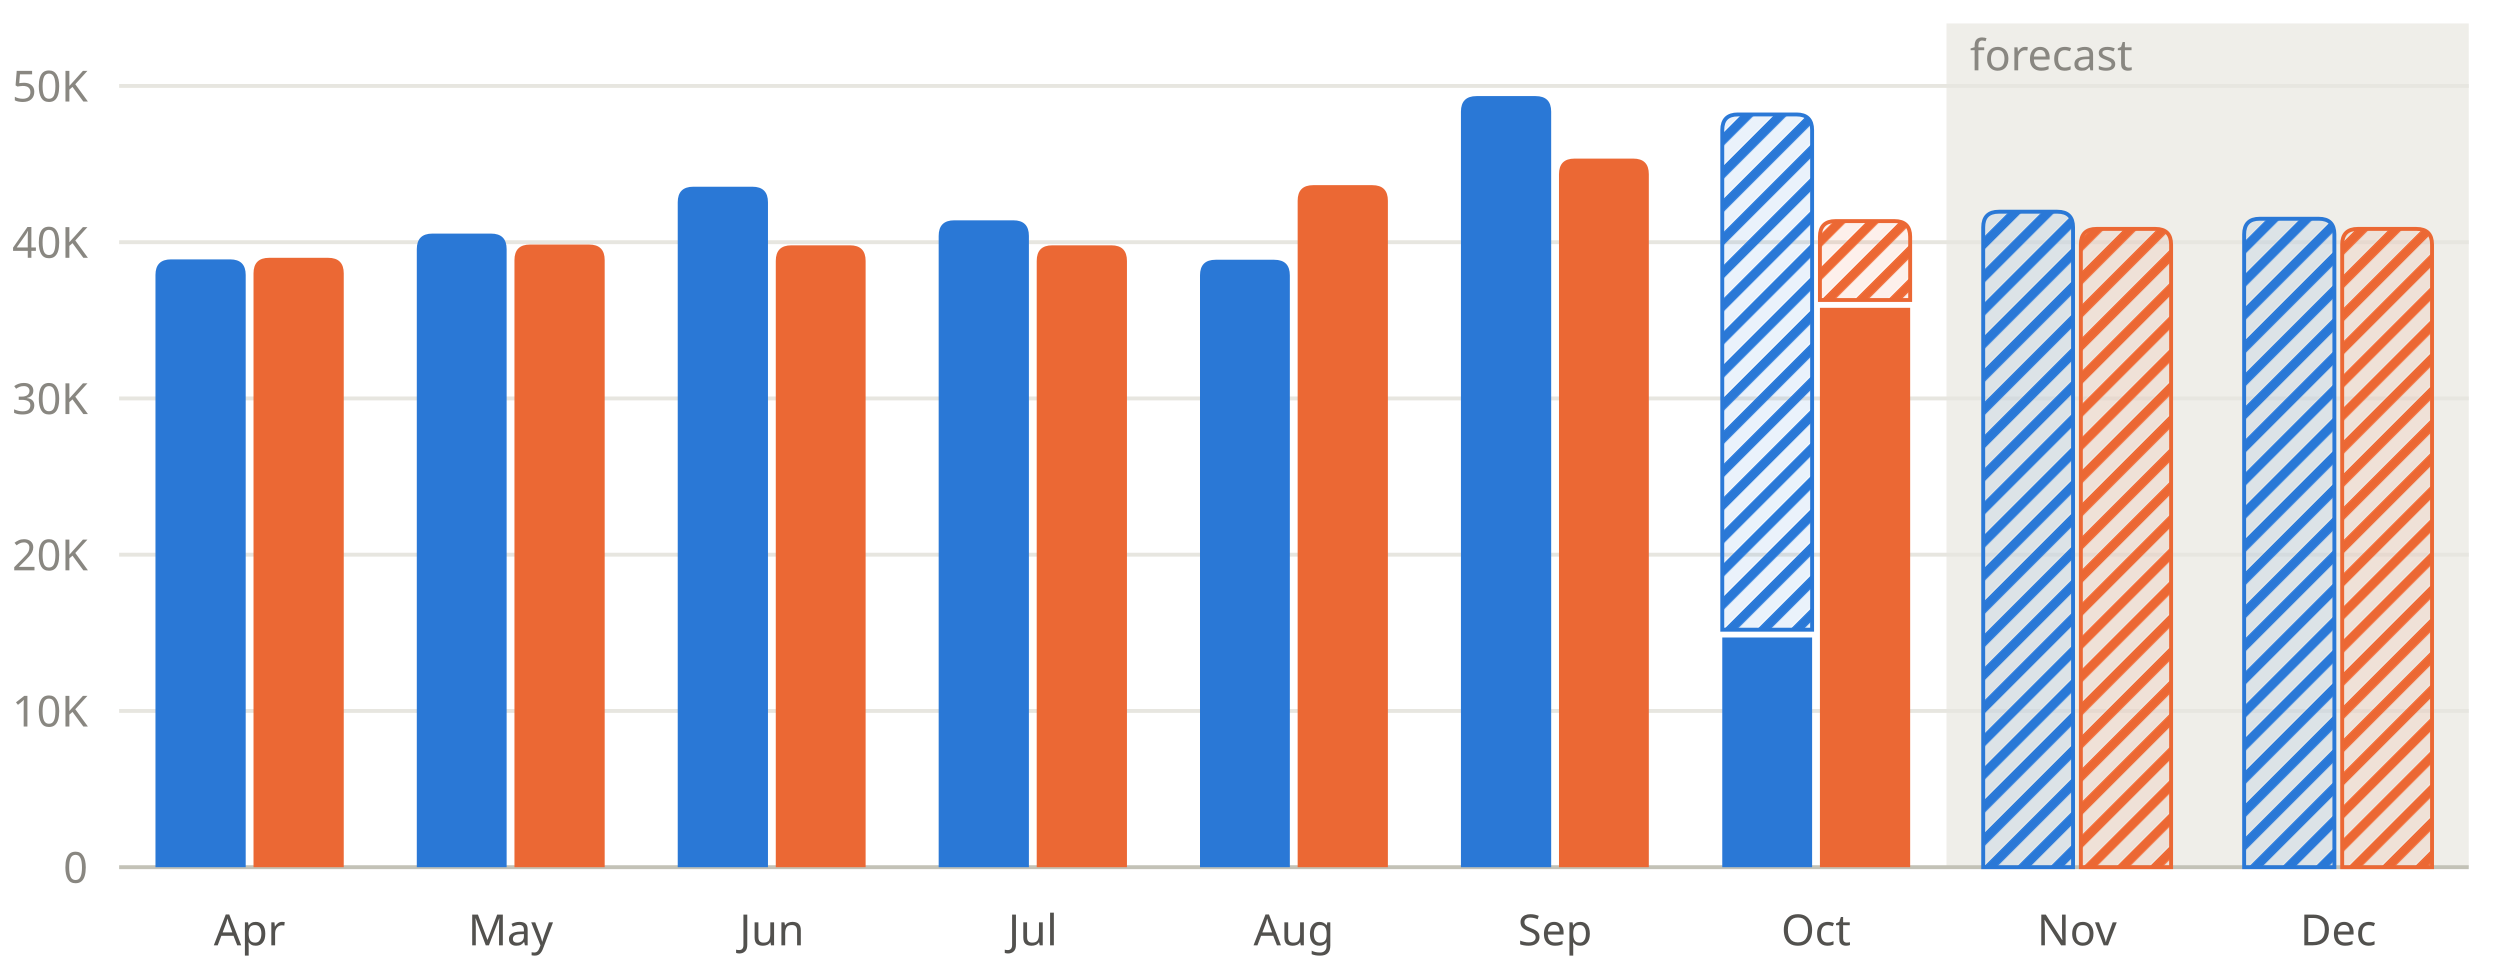
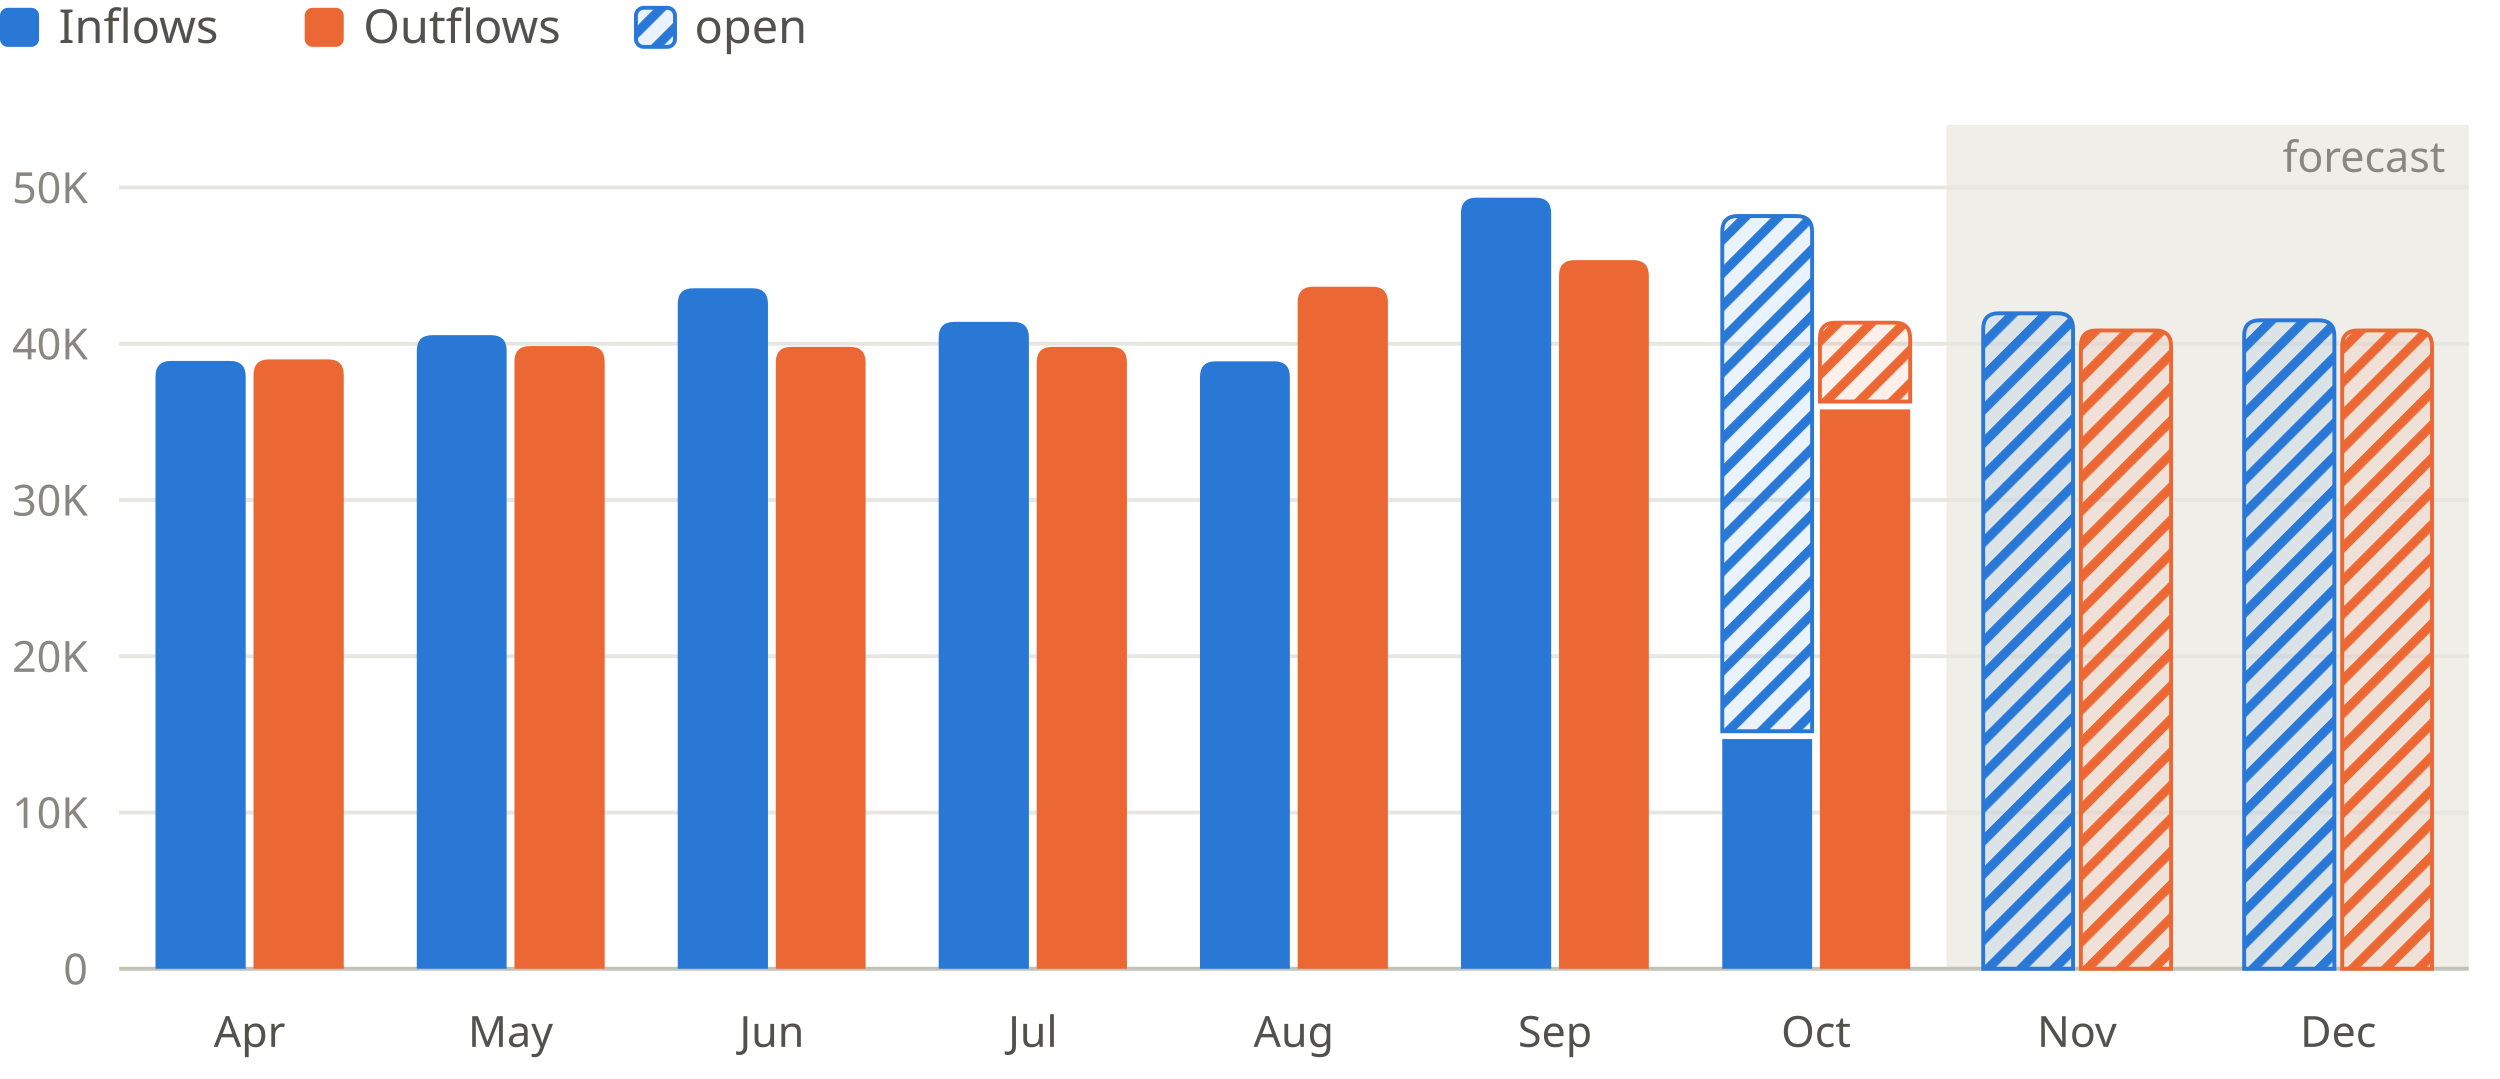
- <svg xmlns="http://www.w3.org/2000/svg" class="bareink" viewBox="0 0 640 250" width="640" height="250" role="img" aria-label="Inflows and outflows move together, near $40k a month" font-family="system-ui,sans-serif" font-size="11" fill="#898781" style="overflow:visible;max-width:100%;height:auto">
+ <svg xmlns="http://www.w3.org/2000/svg" class="bareink" viewBox="0 0 640 276" width="640" height="276" role="img" aria-label="Inflows and outflows move together, near $40k a month" font-family="system-ui,sans-serif" font-size="11" fill="#898781" style="overflow:visible;max-width:100%;height:auto">
  <defs>
    <pattern id="biiheghus1" patternUnits="userSpaceOnUse" width="6" height="6" patternTransform="rotate(45)">
      <rect width="6" height="6" fill="#2a78d6" fill-opacity="0.1" />
      <rect width="2.4" height="6" fill="#2a78d6" />
    </pattern>
    <pattern id="biiheghus2" patternUnits="userSpaceOnUse" width="6" height="6" patternTransform="rotate(45)">
      <rect width="6" height="6" fill="#eb6834" fill-opacity="0.1" />
      <rect width="2.4" height="6" fill="#eb6834" />
    </pattern>
  </defs>
-   <rect x="498.3" y="6" width="133.7" height="216" fill="#efeee9" />
-   <text x="504.3" y="18">forecast</text>
-   <line x1="30.5" x2="632" y1="222" y2="222" stroke="#c3c2b7" />
-   <text x="22.5" y="226" text-anchor="end">0</text>
-   <line x1="30.5" x2="632" y1="182" y2="182" stroke="#e7e6e0" />
-   <text x="22.5" y="186" text-anchor="end">10K</text>
-   <line x1="30.5" x2="632" y1="142" y2="142" stroke="#e7e6e0" />
-   <text x="22.5" y="146" text-anchor="end">20K</text>
-   <line x1="30.5" x2="632" y1="102" y2="102" stroke="#e7e6e0" />
-   <text x="22.5" y="106" text-anchor="end">30K</text>
-   <line x1="30.5" x2="632" y1="62" y2="62" stroke="#e7e6e0" />
-   <text x="22.5" y="66" text-anchor="end">40K</text>
-   <line x1="30.5" x2="632" y1="22" y2="22" stroke="#e7e6e0" />
-   <text x="22.5" y="26" text-anchor="end">50K</text>
-   <path d="M43.8,66.4H58.9Q62.9,66.4 62.9,70.4V222H39.8V70.4Q39.8,66.4 43.8,66.4Z" fill="#2a78d6" />
-   <path d="M68.9,66H84Q88,66 88,70V222H64.9V70Q64.9,66 68.9,66Z" fill="#eb6834" />
-   <text x="63.9" y="242" text-anchor="middle" fill="#52514e">Apr</text>
-   <rect x="30.5" y="22" width="66.8" height="200" fill="transparent" tabindex="0" data-i="0" />
-   <path d="M110.7,59.8H125.7Q129.7,59.8 129.7,63.8V222H106.7V63.8Q106.7,59.8 110.7,59.8Z" fill="#2a78d6" />
-   <path d="M135.7,62.6H150.8Q154.8,62.6 154.8,66.6V222H131.7V66.6Q131.7,62.6 135.7,62.6Z" fill="#eb6834" />
-   <text x="130.7" y="242" text-anchor="middle" fill="#52514e">May</text>
-   <rect x="97.3" y="22" width="66.8" height="200" fill="transparent" tabindex="0" data-i="1" />
-   <path d="M177.5,47.8H192.6Q196.6,47.8 196.6,51.8V222H173.5V51.8Q173.5,47.8 177.5,47.8Z" fill="#2a78d6" />
-   <path d="M202.6,62.8H217.6Q221.6,62.8 221.6,66.8V222H198.6V66.8Q198.6,62.8 202.6,62.8Z" fill="#eb6834" />
-   <text x="197.6" y="242" text-anchor="middle" fill="#52514e">Jun</text>
-   <rect x="164.2" y="22" width="66.8" height="200" fill="transparent" tabindex="0" data-i="2" />
-   <path d="M244.3,56.4H259.4Q263.4,56.4 263.4,60.4V222H240.3V60.4Q240.3,56.4 244.3,56.4Z" fill="#2a78d6" />
-   <path d="M269.4,62.8H284.5Q288.5,62.8 288.5,66.8V222H265.4V66.8Q265.4,62.8 269.4,62.8Z" fill="#eb6834" />
-   <text x="264.4" y="242" text-anchor="middle" fill="#52514e">Jul</text>
-   <rect x="231" y="22" width="66.8" height="200" fill="transparent" tabindex="0" data-i="3" />
-   <path d="M311.2,66.5H326.2Q330.2,66.5 330.2,70.5V222H307.2V70.5Q307.2,66.5 311.2,66.5Z" fill="#2a78d6" />
-   <path d="M336.2,47.4H351.3Q355.3,47.4 355.3,51.4V222H332.2V51.4Q332.2,47.4 336.2,47.4Z" fill="#eb6834" />
-   <text x="331.2" y="242" text-anchor="middle" fill="#52514e">Aug</text>
-   <rect x="297.8" y="22" width="66.8" height="200" fill="transparent" tabindex="0" data-i="4" />
-   <path d="M378,24.6H393.1Q397.1,24.6 397.1,28.6V222H374V28.6Q374,24.6 378,24.6Z" fill="#2a78d6" />
-   <path d="M403.1,40.6H418.1Q422.1,40.6 422.1,44.6V222H399.1V44.6Q399.1,40.6 403.1,40.6Z" fill="#eb6834" />
-   <text x="398.1" y="242" text-anchor="middle" fill="#52514e">Sep</text>
-   <rect x="364.7" y="22" width="66.8" height="200" fill="transparent" tabindex="0" data-i="5" />
-   <path d="M440.9,163.2H463.9V222H440.9V163.2Z" fill="#2a78d6" />
-   <path d="M444.9,29.3H459.9Q463.9,29.3 463.9,33.3V161.2H440.9V33.3Q440.9,29.3 444.9,29.3Z" fill="url(#biiheghus1)" stroke="#2a78d6" />
-   <path d="M465.9,78.8H489V222H465.9V78.8Z" fill="#eb6834" />
-   <path d="M469.9,56.6H485Q489,56.6 489,60.6V76.8H465.9V60.6Q465.9,56.6 469.9,56.6Z" fill="url(#biiheghus2)" stroke="#eb6834" />
-   <text x="464.9" y="242" text-anchor="middle" fill="#52514e">Oct</text>
-   <rect x="431.5" y="22" width="66.8" height="200" fill="transparent" tabindex="0" data-i="6" />
-   <path d="M511.7,54.2H526.7Q530.7,54.2 530.7,58.2V222H507.7V58.2Q507.7,54.2 511.7,54.2Z" fill="url(#biiheghus1)" stroke="#2a78d6" />
-   <path d="M536.7,58.6H551.8Q555.8,58.6 555.8,62.6V222H532.7V62.6Q532.7,58.6 536.7,58.6Z" fill="url(#biiheghus2)" stroke="#eb6834" />
-   <text x="531.7" y="242" text-anchor="middle" fill="#52514e">Nov</text>
-   <rect x="498.3" y="22" width="66.8" height="200" fill="transparent" tabindex="0" data-i="7" />
-   <path d="M578.5,56H593.6Q597.6,56 597.6,60V222H574.5V60Q574.5,56 578.5,56Z" fill="url(#biiheghus1)" stroke="#2a78d6" />
-   <path d="M603.6,58.6H618.6Q622.6,58.6 622.6,62.6V222H599.6V62.6Q599.6,58.6 603.6,58.6Z" fill="url(#biiheghus2)" stroke="#eb6834" />
-   <text x="598.6" y="242" text-anchor="middle" fill="#52514e">Dec</text>
-   <rect x="565.2" y="22" width="66.8" height="200" fill="transparent" tabindex="0" data-i="8" />
+   <rect x="0" y="2" width="10" height="10" rx="2" fill="#2a78d6" />
+   <text x="15" y="11" font-size="12" fill="#52514e">Inflows</text>
+   <rect x="78" y="2" width="10" height="10" rx="2" fill="#eb6834" />
+   <text x="93" y="11" font-size="12" fill="#52514e">Outflows</text>
+   <rect x="162.8" y="2" width="10" height="10" rx="2" fill="url(#biiheghus1)" stroke="#2a78d6" />
+   <text x="177.8" y="11" font-size="12" fill="#52514e">open</text>
+   <rect x="498.3" y="32" width="133.7" height="216" fill="#efeee9" />
+   <text x="626" y="44" text-anchor="end">forecast</text>
+   <line x1="30.5" x2="632" y1="248" y2="248" stroke="#c3c2b7" />
+   <text x="22.5" y="252" text-anchor="end">0</text>
+   <line x1="30.5" x2="632" y1="208" y2="208" stroke="#e7e6e0" />
+   <text x="22.5" y="212" text-anchor="end">10K</text>
+   <line x1="30.5" x2="632" y1="168" y2="168" stroke="#e7e6e0" />
+   <text x="22.5" y="172" text-anchor="end">20K</text>
+   <line x1="30.5" x2="632" y1="128" y2="128" stroke="#e7e6e0" />
+   <text x="22.5" y="132" text-anchor="end">30K</text>
+   <line x1="30.5" x2="632" y1="88" y2="88" stroke="#e7e6e0" />
+   <text x="22.5" y="92" text-anchor="end">40K</text>
+   <line x1="30.5" x2="632" y1="48" y2="48" stroke="#e7e6e0" />
+   <text x="22.5" y="52" text-anchor="end">50K</text>
+   <path d="M43.8,92.4H58.9Q62.9,92.4 62.9,96.4V248H39.8V96.4Q39.8,92.4 43.8,92.4Z" fill="#2a78d6" />
+   <path d="M68.9,92H84Q88,92 88,96V248H64.9V96Q64.9,92 68.9,92Z" fill="#eb6834" />
+   <text x="63.9" y="268" text-anchor="middle" fill="#52514e">Apr</text>
+   <rect x="30.5" y="48" width="66.8" height="200" fill="transparent" tabindex="0" data-i="0" />
+   <path d="M110.7,85.8H125.7Q129.7,85.8 129.7,89.8V248H106.7V89.8Q106.7,85.8 110.7,85.8Z" fill="#2a78d6" />
+   <path d="M135.7,88.6H150.8Q154.8,88.6 154.8,92.6V248H131.7V92.6Q131.7,88.6 135.7,88.6Z" fill="#eb6834" />
+   <text x="130.7" y="268" text-anchor="middle" fill="#52514e">May</text>
+   <rect x="97.3" y="48" width="66.8" height="200" fill="transparent" tabindex="0" data-i="1" />
+   <path d="M177.5,73.8H192.6Q196.6,73.8 196.6,77.8V248H173.5V77.8Q173.5,73.8 177.5,73.8Z" fill="#2a78d6" />
+   <path d="M202.6,88.8H217.6Q221.6,88.8 221.6,92.8V248H198.6V92.8Q198.6,88.8 202.6,88.8Z" fill="#eb6834" />
+   <text x="197.6" y="268" text-anchor="middle" fill="#52514e">Jun</text>
+   <rect x="164.2" y="48" width="66.8" height="200" fill="transparent" tabindex="0" data-i="2" />
+   <path d="M244.3,82.4H259.4Q263.4,82.4 263.4,86.4V248H240.3V86.4Q240.3,82.4 244.3,82.4Z" fill="#2a78d6" />
+   <path d="M269.4,88.8H284.5Q288.5,88.8 288.5,92.8V248H265.4V92.8Q265.4,88.8 269.4,88.8Z" fill="#eb6834" />
+   <text x="264.4" y="268" text-anchor="middle" fill="#52514e">Jul</text>
+   <rect x="231" y="48" width="66.8" height="200" fill="transparent" tabindex="0" data-i="3" />
+   <path d="M311.2,92.5H326.2Q330.2,92.5 330.2,96.5V248H307.2V96.5Q307.2,92.5 311.2,92.5Z" fill="#2a78d6" />
+   <path d="M336.2,73.4H351.3Q355.3,73.4 355.3,77.4V248H332.2V77.4Q332.2,73.4 336.2,73.4Z" fill="#eb6834" />
+   <text x="331.2" y="268" text-anchor="middle" fill="#52514e">Aug</text>
+   <rect x="297.8" y="48" width="66.8" height="200" fill="transparent" tabindex="0" data-i="4" />
+   <path d="M378,50.6H393.1Q397.1,50.6 397.1,54.6V248H374V54.6Q374,50.6 378,50.6Z" fill="#2a78d6" />
+   <path d="M403.1,66.6H418.1Q422.1,66.6 422.1,70.6V248H399.1V70.6Q399.1,66.6 403.1,66.6Z" fill="#eb6834" />
+   <text x="398.1" y="268" text-anchor="middle" fill="#52514e">Sep</text>
+   <rect x="364.7" y="48" width="66.8" height="200" fill="transparent" tabindex="0" data-i="5" />
+   <path d="M440.9,189.2H463.9V248H440.9V189.2Z" fill="#2a78d6" />
+   <path d="M444.9,55.3H459.9Q463.9,55.3 463.9,59.3V187.2H440.9V59.3Q440.9,55.3 444.9,55.3Z" fill="url(#biiheghus1)" stroke="#2a78d6" />
+   <path d="M465.9,104.8H489V248H465.9V104.8Z" fill="#eb6834" />
+   <path d="M469.9,82.6H485Q489,82.6 489,86.6V102.8H465.9V86.6Q465.9,82.6 469.9,82.6Z" fill="url(#biiheghus2)" stroke="#eb6834" />
+   <text x="464.9" y="268" text-anchor="middle" fill="#52514e">Oct</text>
+   <rect x="431.5" y="48" width="66.8" height="200" fill="transparent" tabindex="0" data-i="6" />
+   <path d="M511.7,80.2H526.7Q530.7,80.2 530.7,84.2V248H507.7V84.2Q507.7,80.2 511.7,80.2Z" fill="url(#biiheghus1)" stroke="#2a78d6" />
+   <path d="M536.7,84.6H551.8Q555.8,84.6 555.8,88.6V248H532.7V88.6Q532.7,84.6 536.7,84.6Z" fill="url(#biiheghus2)" stroke="#eb6834" />
+   <text x="531.7" y="268" text-anchor="middle" fill="#52514e">Nov</text>
+   <rect x="498.3" y="48" width="66.8" height="200" fill="transparent" tabindex="0" data-i="7" />
+   <path d="M578.5,82H593.6Q597.6,82 597.6,86V248H574.5V86Q574.5,82 578.5,82Z" fill="url(#biiheghus1)" stroke="#2a78d6" />
+   <path d="M603.6,84.6H618.6Q622.6,84.6 622.6,88.6V248H599.6V88.6Q599.6,84.6 603.6,84.6Z" fill="url(#biiheghus2)" stroke="#eb6834" />
+   <text x="598.6" y="268" text-anchor="middle" fill="#52514e">Dec</text>
+   <rect x="565.2" y="48" width="66.8" height="200" fill="transparent" tabindex="0" data-i="8" />
</svg>
